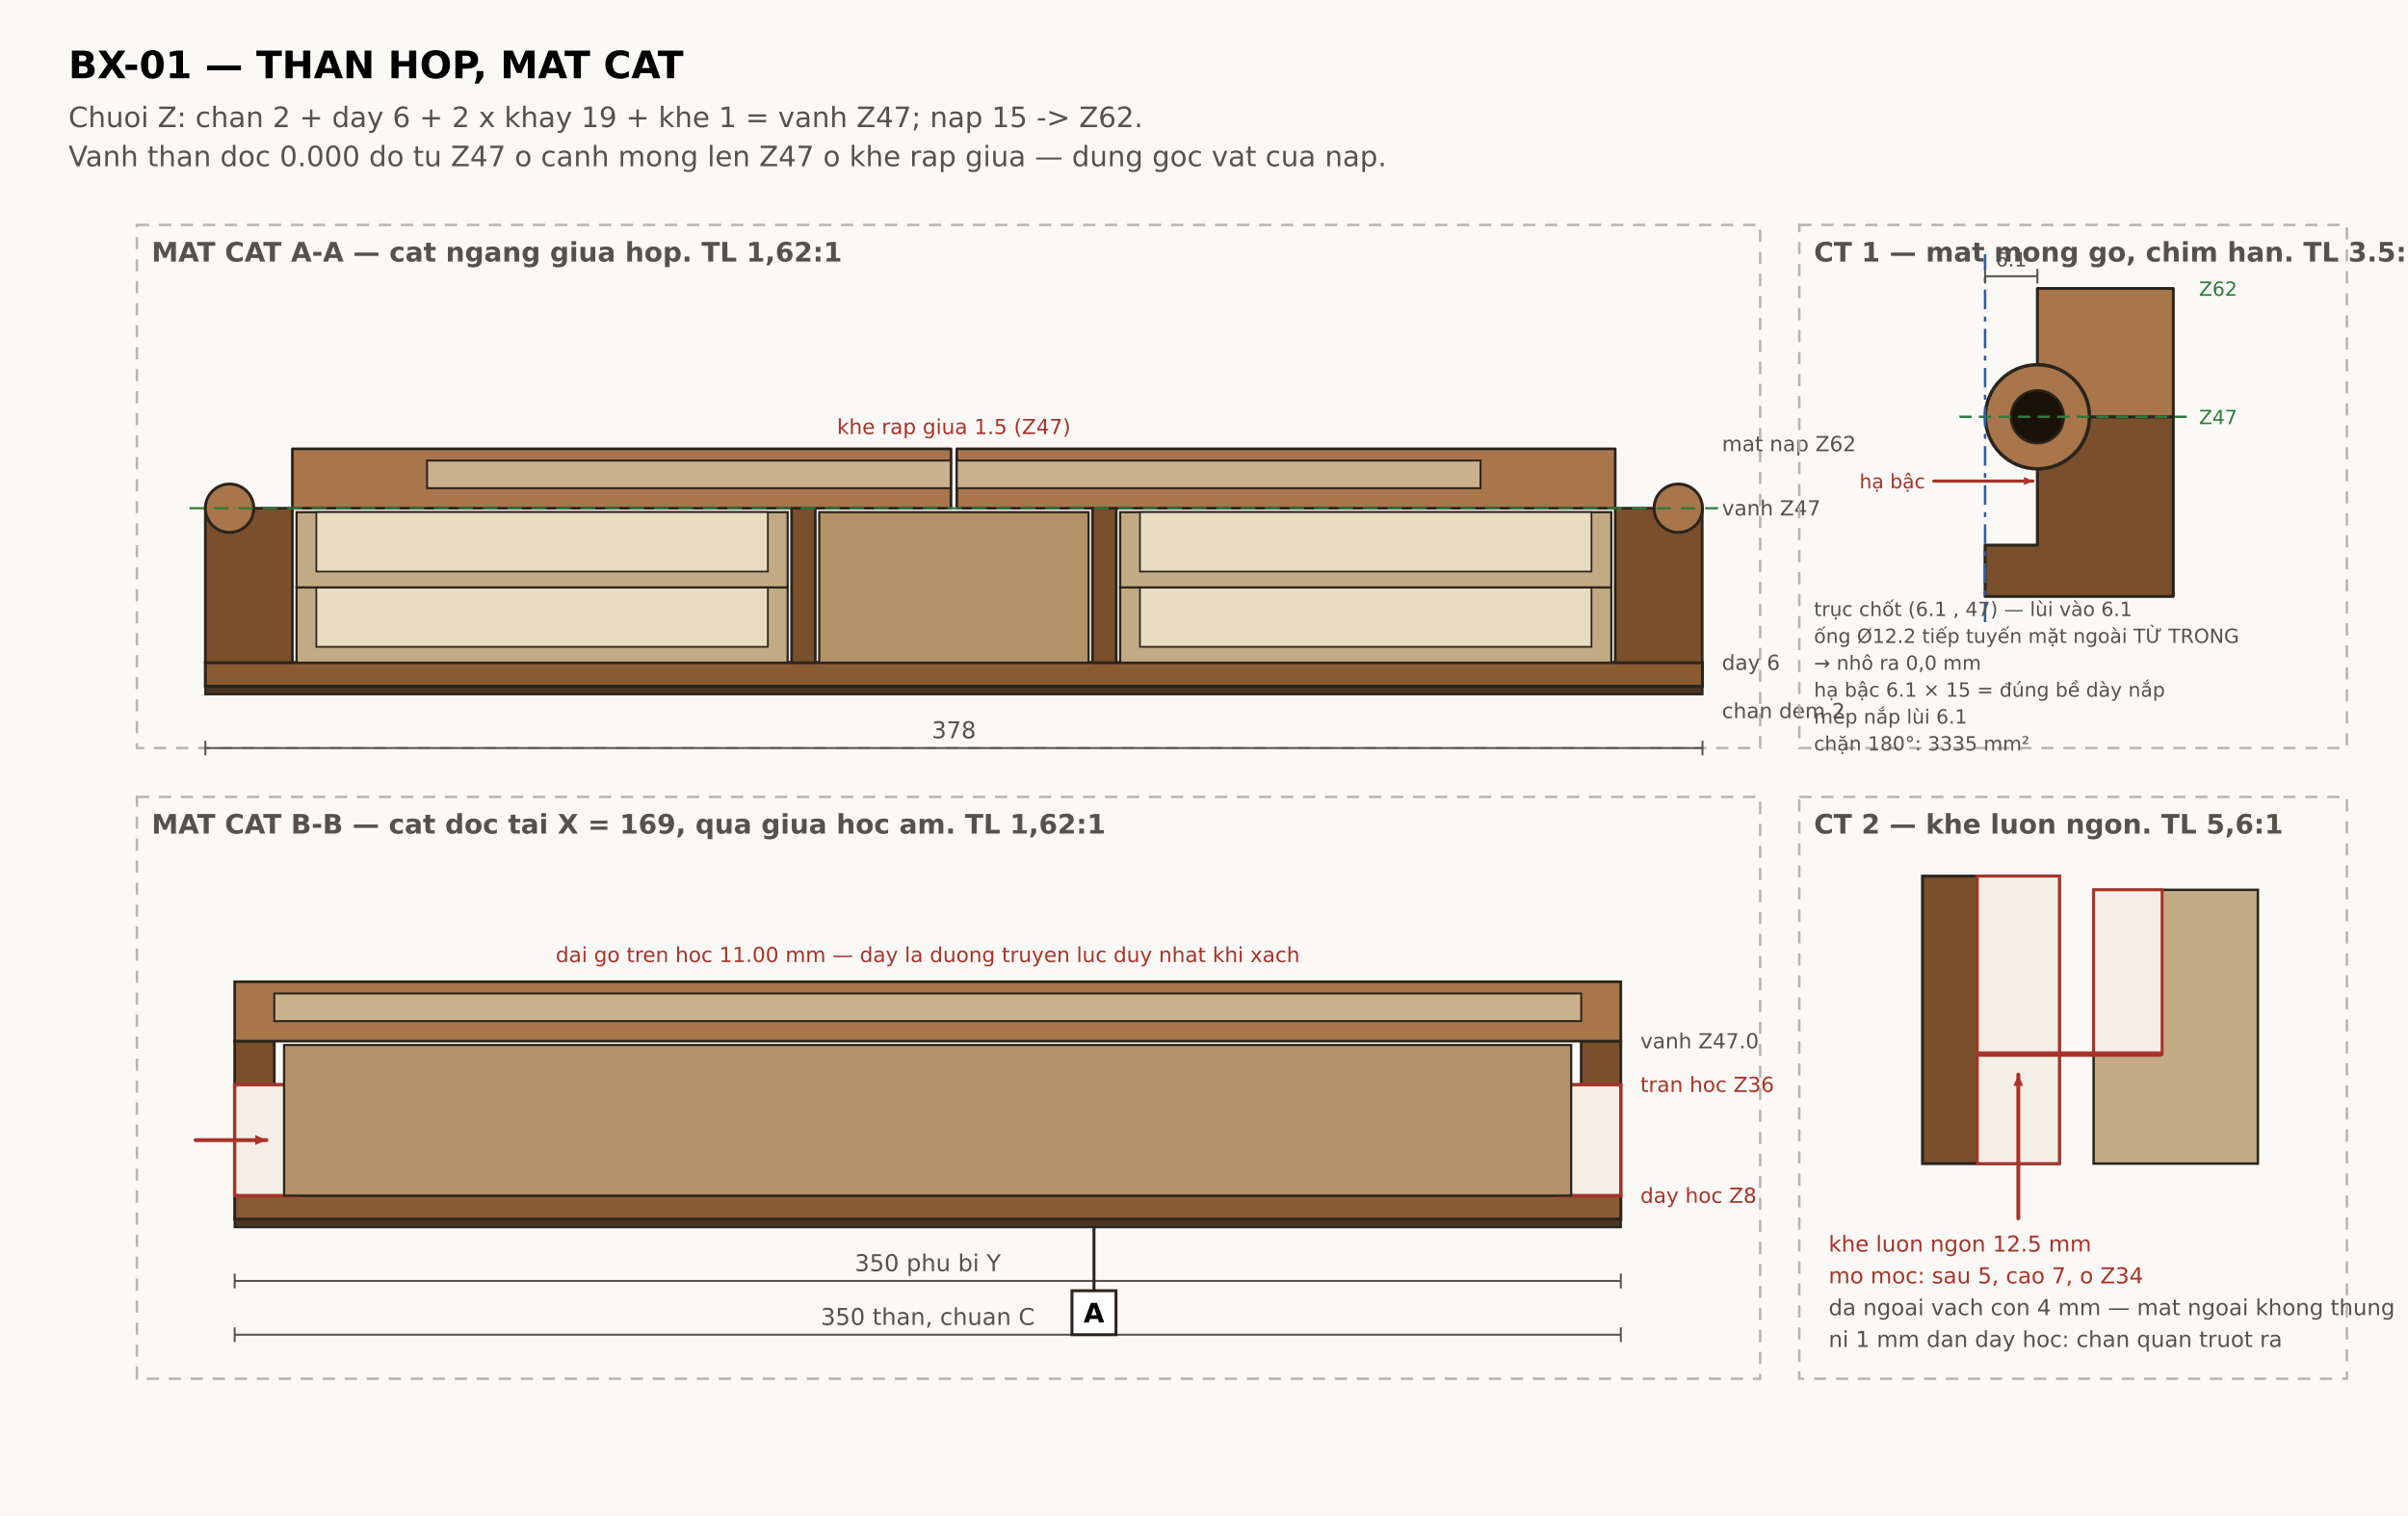
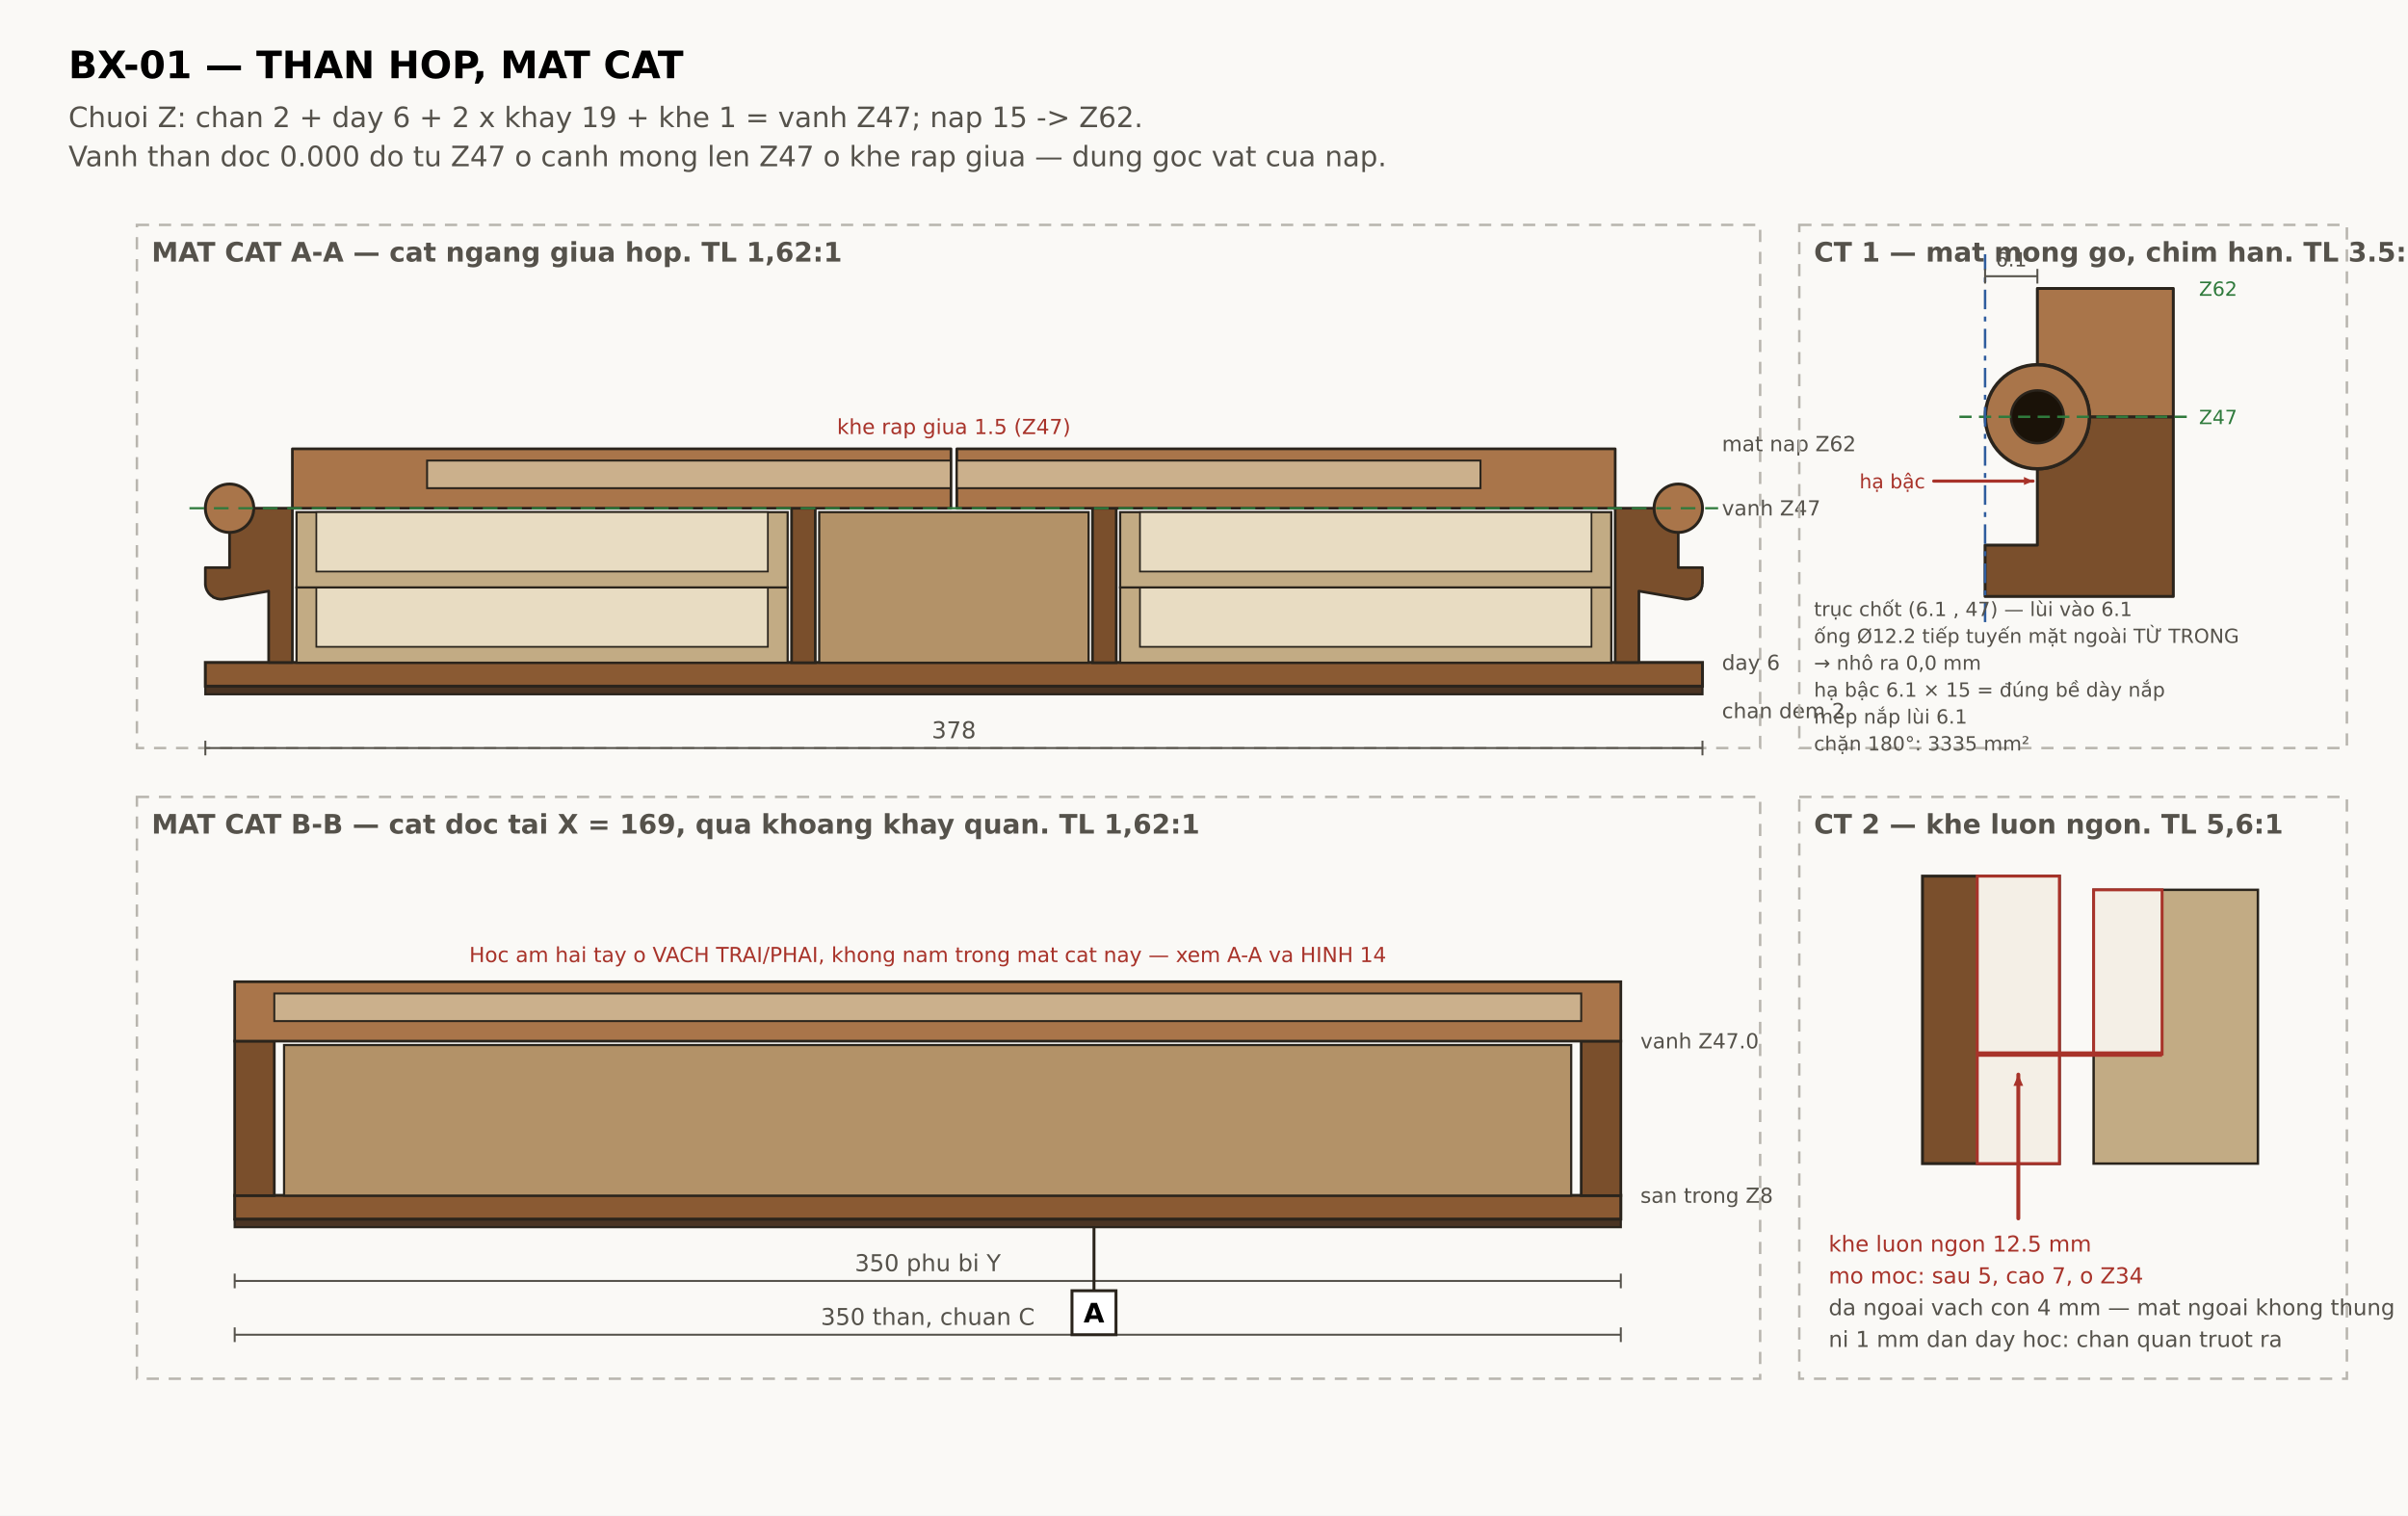
<svg xmlns="http://www.w3.org/2000/svg" width="985" height="620" viewBox="0 0 985 620" font-family="DejaVu Sans" font-size="11.5">
  <rect width="100%" height="100%" fill="#faf9f6" />
  <text x="28" y="32" font-size="15.5" font-weight="bold">BX-01 — THAN HOP, MAT CAT</text>
  <text x="28" y="52" fill="#55524b">Chuoi Z: chan 2 + day 6 + 2 x khay 19 + khe 1 = vanh Z47; nap 15 -&gt; Z62.</text>
  <text x="28" y="68" fill="#55524b">Vanh than doc 0.000 do tu Z47 o canh mong len Z47 o khe rap giua — dung goc vat cua nap.</text>
  <rect x="56" y="92" width="664" height="214" fill="none" stroke="#b8b5ae" stroke-width="1" stroke-dasharray="5,4" />
  <text x="62" y="107" font-size="11" font-weight="bold" fill="#55524b">MAT CAT A-A — cat ngang giua hop.  TL 1,62:1</text>
  <rect x="84.0" y="280.8" width="612.4" height="3.2" fill="#4a3423" stroke="#2a241c" stroke-width="0.9" />
  <rect x="84.0" y="271.0" width="612.4" height="9.7" fill="#8a5a33" stroke="#2a241c" stroke-width="1.2" />
-   <rect x="84.0" y="207.9" width="35.6" height="63.2" fill="#7a4f2c" stroke="#2a241c" stroke-width="1.1" />
-   <rect x="660.7" y="207.9" width="35.6" height="63.2" fill="#7a4f2c" stroke="#2a241c" stroke-width="1.1" />
  <rect x="323.8" y="207.9" width="9.7" height="63.2" fill="#7a4f2c" stroke="#2a241c" stroke-width="1.1" />
  <rect x="446.9" y="207.9" width="9.7" height="63.2" fill="#7a4f2c" stroke="#2a241c" stroke-width="1.1" />
+   <polygon points="84.0,238.6 84.0,232.2 93.9,232.2 93.9,207.9 119.6,207.9 119.6,271.0 109.9,271.0 109.9,241.8 91.6,245.0 91.0,245.1 90.5,245.1 89.9,245.1 89.4,245.0 88.8,244.9 88.3,244.7 87.7,244.5 87.2,244.3 86.8,243.9 86.3,243.6 85.9,243.2 85.5,242.8 85.2,242.4 84.9,241.9 84.6,241.4 84.4,240.9 84.2,240.3 84.1,239.8 84.0,239.2 84.0,238.6" fill="#7a4f2c" stroke="#2a241c" stroke-width="1.1" stroke-linejoin="round" />
+   <polygon points="696.4,238.6 696.4,232.2 686.5,232.2 686.5,207.9 660.7,207.9 660.7,271.0 670.4,271.0 670.4,241.8 688.8,245.0 689.3,245.1 689.9,245.1 690.4,245.1 691.0,245.0 691.6,244.9 692.1,244.7 692.6,244.5 693.1,244.3 693.6,243.9 694.0,243.6 694.5,243.2 694.8,242.8 695.2,242.4 695.5,241.9 695.8,241.4 696.0,240.9 696.1,240.3 696.3,239.8 696.3,239.2 696.4,238.6" fill="#7a4f2c" stroke="#2a241c" stroke-width="1.1" stroke-linejoin="round" />
  <rect x="121.3" y="240.3" width="200.9" height="30.8" fill="#c2ab84" stroke="#2a241c" stroke-width="0.9" />
  <rect x="129.4" y="240.3" width="184.7" height="24.3" fill="#e8dcc2" stroke="#2a241c" stroke-width="0.7" />
  <rect x="121.3" y="209.5" width="200.9" height="30.8" fill="#c2ab84" stroke="#2a241c" stroke-width="0.9" />
  <rect x="129.4" y="209.5" width="184.7" height="24.3" fill="#e8dcc2" stroke="#2a241c" stroke-width="0.7" />
  <rect x="458.2" y="240.3" width="200.9" height="30.8" fill="#c2ab84" stroke="#2a241c" stroke-width="0.9" />
  <rect x="466.3" y="240.3" width="184.7" height="24.3" fill="#e8dcc2" stroke="#2a241c" stroke-width="0.7" />
  <rect x="458.2" y="209.5" width="200.9" height="30.8" fill="#c2ab84" stroke="#2a241c" stroke-width="0.9" />
  <rect x="466.3" y="209.5" width="184.7" height="24.3" fill="#e8dcc2" stroke="#2a241c" stroke-width="0.7" />
  <rect x="335.1" y="209.5" width="110.2" height="61.6" fill="#b39268" stroke="#2a241c" stroke-width="0.9" />
  <polygon points="119.6,207.9 389.0,207.9 389.0,183.6 119.6,183.6" fill="#a9754a" stroke="#2a241c" stroke-width="1.1" stroke-linejoin="round" />
  <rect x="174.7" y="188.4" width="214.2" height="11.3" fill="#cbb08c" stroke="#2a241c" stroke-width="0.8" />
  <polygon points="391.4,207.9 660.7,207.9 660.7,183.6 391.4,183.6" fill="#a9754a" stroke="#2a241c" stroke-width="1.1" stroke-linejoin="round" />
  <rect x="391.4" y="188.4" width="214.2" height="11.3" fill="#cbb08c" stroke="#2a241c" stroke-width="0.8" />
  <circle cx="93.9" cy="207.9" r="9.9" fill="#a9754a" stroke="#2a241c" stroke-width="1.2" />
  <circle cx="686.5" cy="207.9" r="9.9" fill="#a9754a" stroke="#2a241c" stroke-width="1.2" />
  <path d="M 77.5,207.9 L 702.8,207.9" fill="none" stroke="#2f7a3c" stroke-width="0.9" stroke-dasharray="6,4" />
  <line x1="84.0" y1="306.0" x2="696.4" y2="306.0" stroke="#55524b" stroke-width="0.8" />
  <line x1="84.0" y1="303.0" x2="84.0" y2="309.0" stroke="#55524b" stroke-width="0.8" />
  <line x1="696.4" y1="303.0" x2="696.4" y2="309.0" stroke="#55524b" stroke-width="0.8" />
  <text x="390.2" y="302.0" text-anchor="middle" font-size="9.5" fill="#55524b">378</text>
  <text x="704.36" y="293.76" font-size="8.5" fill="#55524b">chan dem 2</text>
  <text x="704.36" y="274.04" font-size="8.5" fill="#55524b">day 6</text>
  <text x="704.36" y="210.86" font-size="8.5" fill="#55524b">vanh Z47</text>
  <text x="704.36" y="184.56" font-size="8.5" fill="#55524b">mat nap Z62</text>
  <text x="390.18" y="177.56" font-size="8.5" fill="#a8332a" text-anchor="middle">khe rap giua 1.5  (Z47)</text>
  <rect x="56" y="326" width="664" height="238" fill="none" stroke="#b8b5ae" stroke-width="1" stroke-dasharray="5,4" />
-   <text x="62" y="341" font-size="11" font-weight="bold" fill="#55524b">MAT CAT B-B — cat doc tai X = 169, qua giua hoc am.  TL 1,62:1</text>
+   <text x="62" y="341" font-size="11" font-weight="bold" fill="#55524b">MAT CAT B-B — cat doc tai X = 169, qua khoang khay quan.  TL 1,62:1</text>
  <rect x="96.0" y="498.8" width="567.0" height="3.2" fill="#4a3423" stroke="#2a241c" stroke-width="0.9" />
  <rect x="96.0" y="489.0" width="567.0" height="9.7" fill="#8a5a33" stroke="#2a241c" stroke-width="1.2" />
  <rect x="96.0" y="425.9" width="16.2" height="63.2" fill="#7a4f2c" stroke="#2a241c" stroke-width="1.1" />
  <rect x="646.8" y="425.9" width="16.2" height="63.2" fill="#7a4f2c" stroke="#2a241c" stroke-width="1.1" />
-   <rect x="96.0" y="443.7" width="25.9" height="45.4" fill="#f4efe6" stroke="#a8332a" stroke-width="1.4" />
-   <rect x="637.1" y="443.7" width="25.9" height="45.4" fill="#f4efe6" stroke="#a8332a" stroke-width="1.4" />
  <rect x="116.2" y="427.5" width="526.5" height="61.6" fill="#b39268" stroke="#2a241c" stroke-width="0.9" />
  <rect x="96.0" y="401.6" width="567.0" height="24.3" fill="#a9754a" stroke="#2a241c" stroke-width="1.1" />
  <rect x="112.2" y="406.4" width="534.6" height="11.3" fill="#cbb08c" stroke="#2a241c" stroke-width="0.8" />
  <line x1="96.0" y1="524.0" x2="663.0" y2="524.0" stroke="#55524b" stroke-width="0.8" />
  <line x1="96.0" y1="521.0" x2="96.0" y2="527.0" stroke="#55524b" stroke-width="0.8" />
  <line x1="663.0" y1="521.0" x2="663.0" y2="527.0" stroke="#55524b" stroke-width="0.8" />
  <text x="379.5" y="520.0" text-anchor="middle" font-size="9.5" fill="#55524b">350  phu bi Y</text>
  <line x1="96.0" y1="546.0" x2="663.0" y2="546.0" stroke="#55524b" stroke-width="0.8" />
  <line x1="96.0" y1="543.0" x2="96.0" y2="549.0" stroke="#55524b" stroke-width="0.8" />
  <line x1="663.0" y1="543.0" x2="663.0" y2="549.0" stroke="#55524b" stroke-width="0.8" />
  <text x="379.5" y="542.0" text-anchor="middle" font-size="9.5" fill="#55524b">350  than, chuan C</text>
-   <text x="671.0" y="492.04" font-size="8.5" fill="#a8332a">day hoc Z8</text>
-   <text x="671.0" y="446.68" font-size="8.5" fill="#a8332a">tran hoc Z36</text>
+   <text x="671.0" y="492.04" font-size="8.5" fill="#55524b">san trong Z8</text>
  <text x="671.0" y="428.86" font-size="8.5" fill="#55524b">vanh Z47.0</text>
-   <line x1="80.0" y1="466.4" x2="109.0" y2="466.4" stroke="#a8332a" stroke-width="1.6" stroke-linecap="round" />
-   <polygon points="109.0,466.4 104.4,468.4 104.4,464.3" fill="#a8332a" />
-   <text x="379.5" y="393.56" font-size="8.5" fill="#a8332a" text-anchor="middle">dai go tren hoc 11.00 mm — day la duong truyen luc duy nhat khi xach</text>
+   <text x="379.5" y="393.56" font-size="8.5" fill="#a8332a" text-anchor="middle">Hoc am hai tay o VACH TRAI/PHAI, khong nam trong mat cat nay — xem A-A va HINH 14</text>
  <line x1="447.5" y1="502.0" x2="447.5" y2="528.0" stroke="#2a241c" stroke-width="1.2" />
  <rect x="438.5" y="528.0" width="18" height="18" fill="#fff" stroke="#2a241c" stroke-width="1.2" />
  <text x="447.5" y="541.0" text-anchor="middle" font-size="11" font-weight="bold">A</text>
  <rect x="736" y="92" width="224" height="214" fill="none" stroke="#b8b5ae" stroke-width="1" stroke-dasharray="5,4" />
  <text x="742" y="107" font-size="11" font-weight="bold" fill="#55524b">CT 1 — mat mong go, chim han.  TL 3.5:1</text>
  <polygon points="812.0,244.0 812.0,223.0 833.4,223.0 833.4,191.8 833.4,191.8 835.0,191.8 836.7,191.6 838.3,191.3 839.9,190.8 841.5,190.2 843.0,189.5 844.5,188.7 845.9,187.8 847.2,186.7 848.4,185.6 849.6,184.4 850.6,183.0 851.6,181.7 852.4,180.2 853.1,178.7 853.7,177.1 854.1,175.5 854.4,173.8 854.6,172.2 854.7,170.5 889.0,170.5 889.0,244.0" fill="#7a4f2c" stroke="#2a241c" stroke-width="1.2" stroke-linejoin="round" />
  <polygon points="833.4,149.2 833.4,149.2 835.0,149.2 836.7,149.4 838.3,149.7 839.9,150.2 841.5,150.8 843.0,151.5 844.5,152.3 845.9,153.2 847.2,154.3 848.4,155.4 849.6,156.6 850.6,158.0 851.6,159.3 852.4,160.8 853.1,162.3 853.7,163.9 854.1,165.5 854.4,167.2 854.6,168.8 854.7,170.5 889.0,170.5 889.0,118.0 833.4,118.0" fill="#a9754a" stroke="#2a241c" stroke-width="1.2" stroke-linejoin="round" />
  <circle cx="833.4" cy="170.5" r="21.3" fill="#a9754a" stroke="#2a241c" stroke-width="1.4" />
  <circle cx="833.4" cy="170.5" r="10.8" fill="#1a1208" stroke="#2a241c" stroke-width="1.0" />
  <path d="M 801.5,170.5 L 896.0,170.5" fill="none" stroke="#2f7a3c" stroke-width="1.0" stroke-dasharray="5,3" />
  <path d="M 812.0,254.5 L 812.0,104.0" fill="none" stroke="#2f5d9e" stroke-width="1.0" stroke-dasharray="8,3,2,3" />
  <text x="899.5" y="173.5" font-size="8" fill="#2f7a3c">Z47</text>
  <text x="899.5" y="121.0" font-size="8" fill="#2f7a3c">Z62</text>
  <line x1="812.0" y1="113.0" x2="833.4" y2="113.0" stroke="#55524b" stroke-width="0.8" />
  <line x1="812.0" y1="110.0" x2="812.0" y2="116.0" stroke="#55524b" stroke-width="0.8" />
  <line x1="833.4" y1="110.0" x2="833.4" y2="116.0" stroke="#55524b" stroke-width="0.8" />
  <text x="822.7" y="109.0" text-anchor="middle" font-size="8" fill="#55524b">6.1</text>
  <line x1="791.0" y1="196.8" x2="831.6" y2="196.8" stroke="#a8332a" stroke-width="1.3" stroke-linecap="round" />
  <polygon points="831.6,196.8 827.9,198.4 827.9,195.1" fill="#a8332a" />
  <text x="787.5" y="199.75" text-anchor="end" font-size="8" fill="#a8332a">hạ bậc</text>
  <text x="742" y="252" font-size="8" fill="#55524b">trục chốt (6.1 , 47) — lùi vào 6.1</text>
  <text x="742" y="263" font-size="8" fill="#55524b">ống Ø12.2 tiếp tuyến mặt ngoài TỪ TRONG</text>
  <text x="742" y="274" font-size="8" fill="#55524b">→ nhô ra 0,0 mm</text>
  <text x="742" y="285" font-size="8" fill="#55524b">hạ bậc 6.1 × 15 = đúng bề dày nắp</text>
  <text x="742" y="296" font-size="8" fill="#55524b">mép nắp lùi 6.1</text>
  <text x="742" y="307" font-size="8" fill="#55524b">chặn 180°: 3335 mm²</text>
  <rect x="736" y="326" width="224" height="238" fill="none" stroke="#b8b5ae" stroke-width="1" stroke-dasharray="5,4" />
  <text x="742" y="341" font-size="11" font-weight="bold" fill="#55524b">CT 2 — khe luon ngon.  TL 5,6:1</text>
  <rect x="786.4" y="358.4" width="56.0" height="117.6" fill="#7a4f2c" stroke="#2a241c" stroke-width="1.2" />
  <rect x="808.8" y="358.4" width="33.6" height="117.6" fill="#f4efe6" stroke="#a8332a" stroke-width="1.2" />
  <rect x="856.4" y="364.0" width="67.2" height="112.0" fill="#c2ab84" stroke="#2a241c" stroke-width="1.0" />
  <rect x="856.4" y="364.0" width="28.0" height="67.2" fill="#f4efe6" stroke="#a8332a" stroke-width="1.2" />
  <path d="M 808.8,431.2 L 884.4,431.2" fill="none" stroke="#a8332a" stroke-width="2.2" />
  <line x1="825.6" y1="498.4" x2="825.6" y2="439.6" stroke="#a8332a" stroke-width="1.6" stroke-linecap="round" />
  <polygon points="825.6,439.6 827.6,444.2 823.6,444.2" fill="#a8332a" />
  <text x="748" y="512" font-size="9" fill="#a8332a">khe luon ngon 12.5 mm</text>
  <text x="748" y="525" font-size="9" fill="#a8332a">mo moc: sau 5, cao 7, o Z34</text>
  <text x="748" y="538" font-size="9" fill="#55524b">da ngoai vach con 4 mm — mat ngoai khong thung</text>
  <text x="748" y="551" font-size="9" fill="#55524b">ni 1 mm dan day hoc: chan quan truot ra</text>
</svg>
